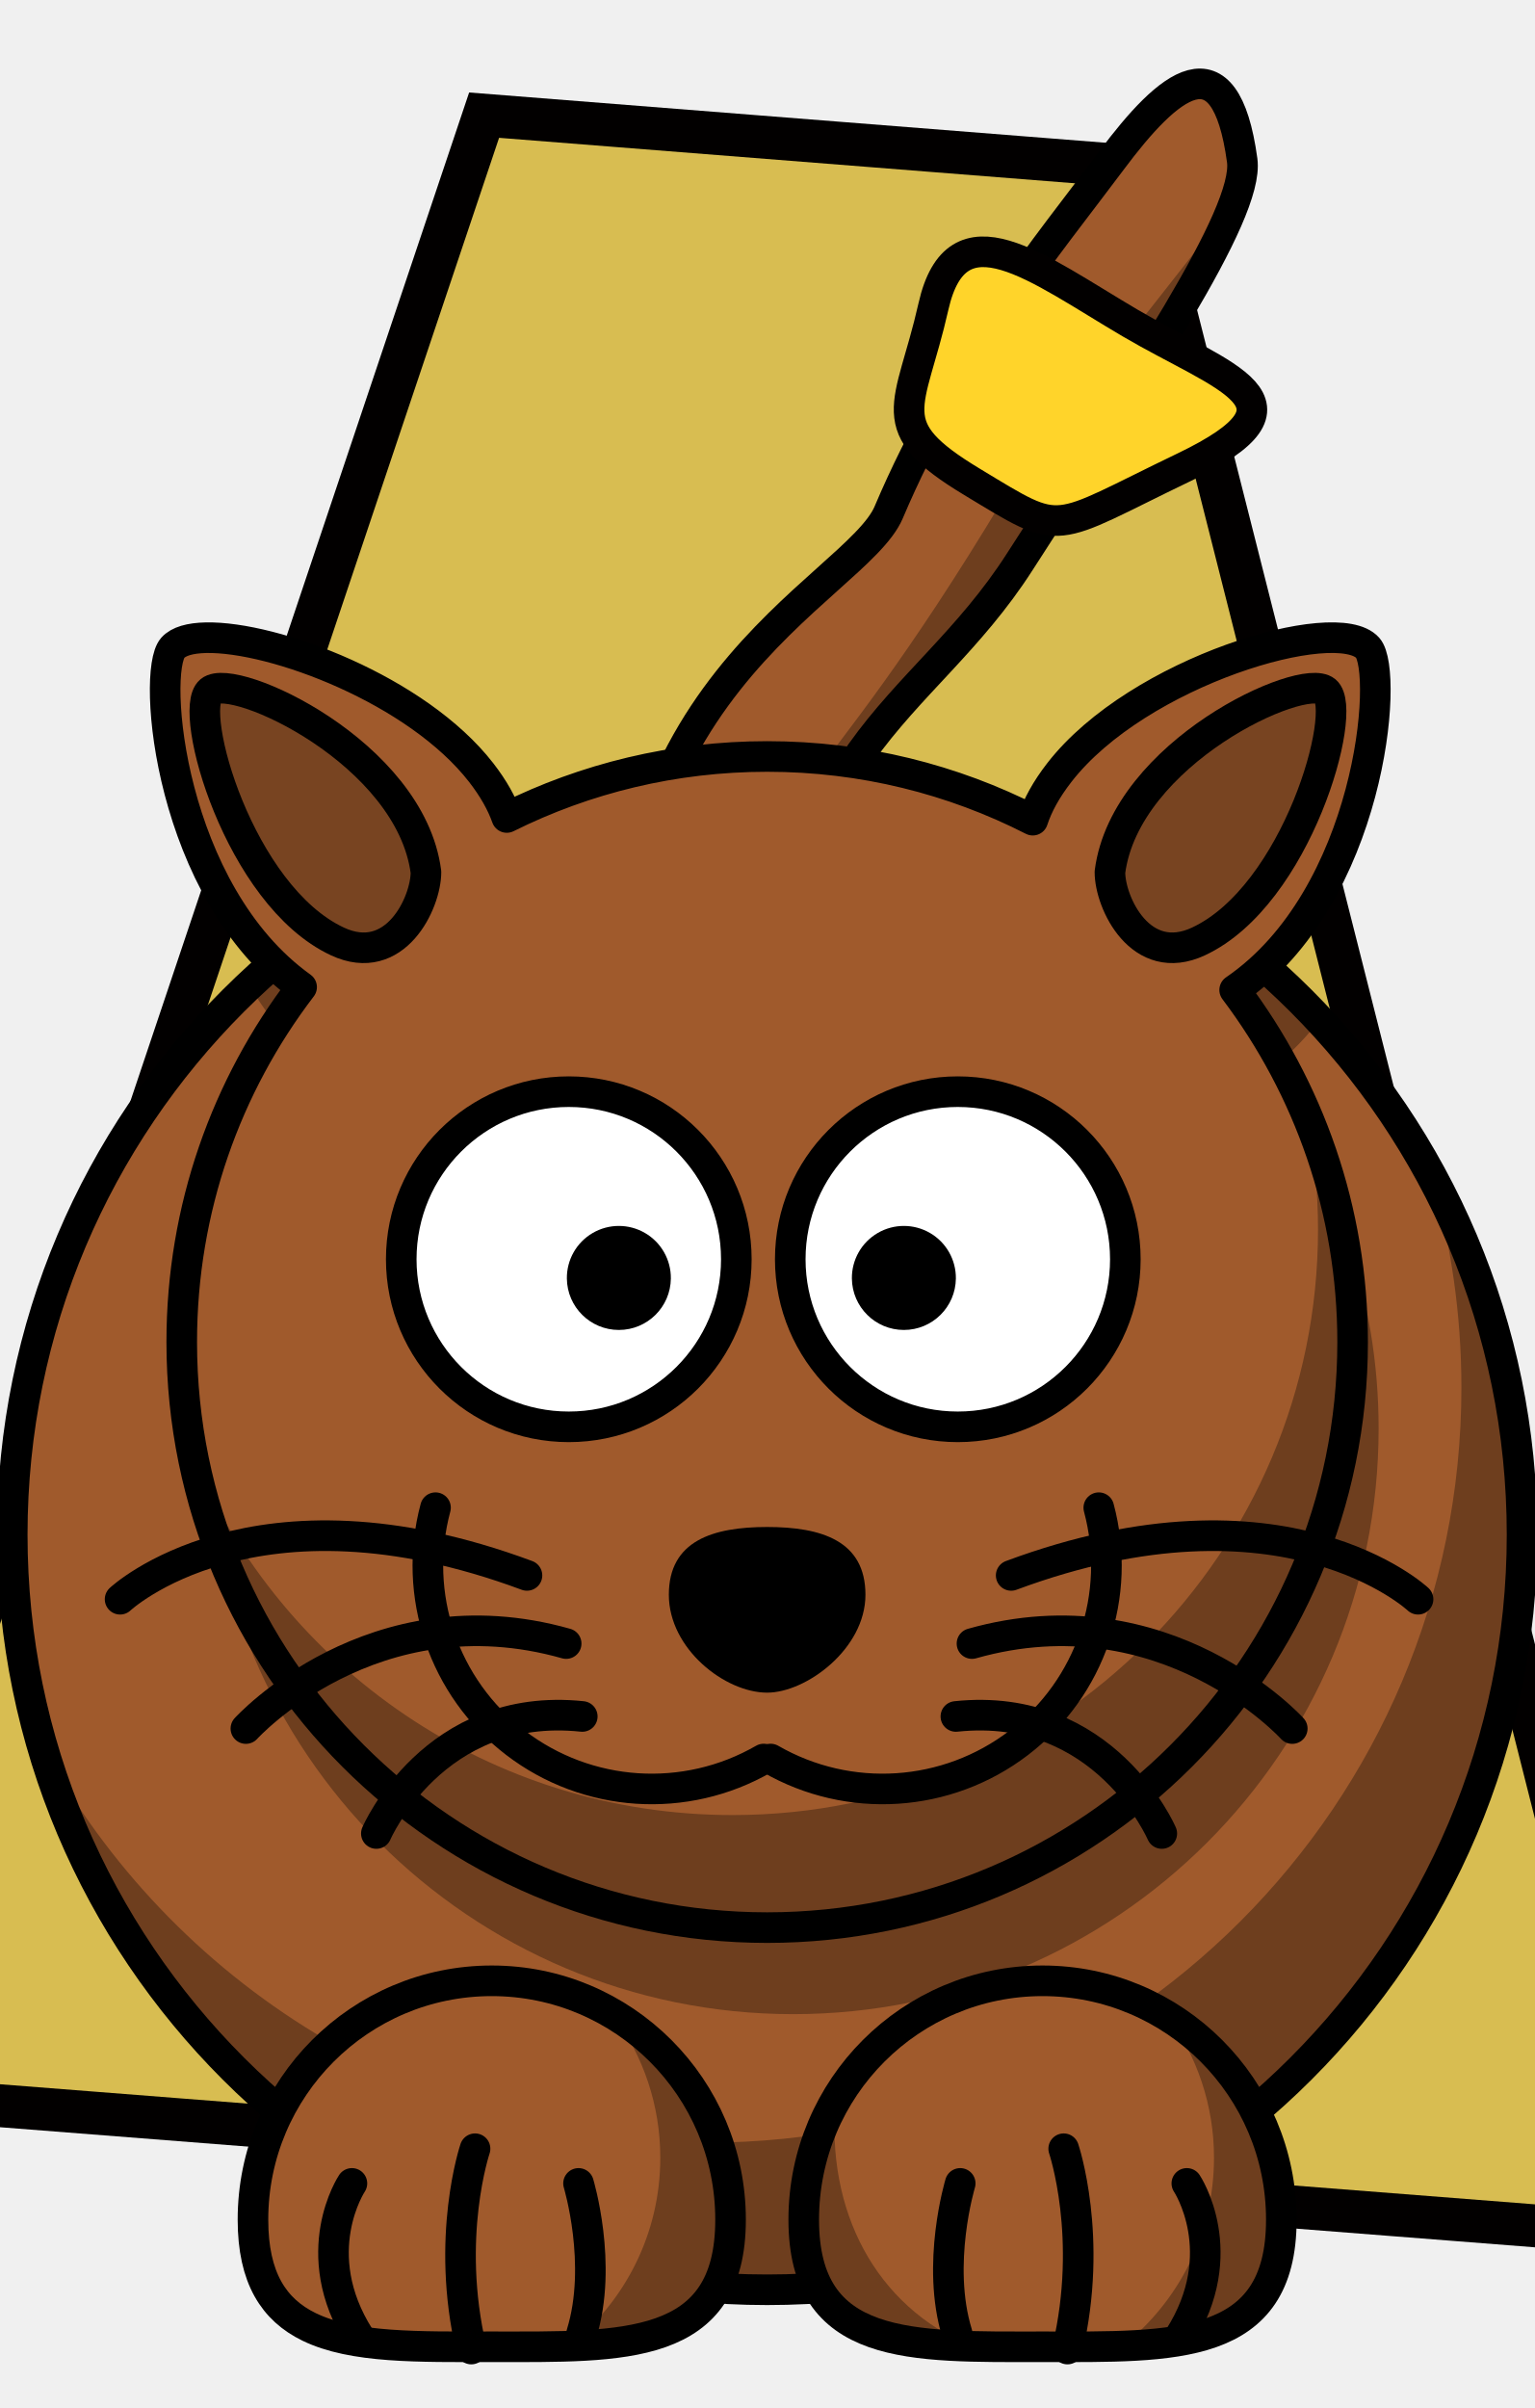
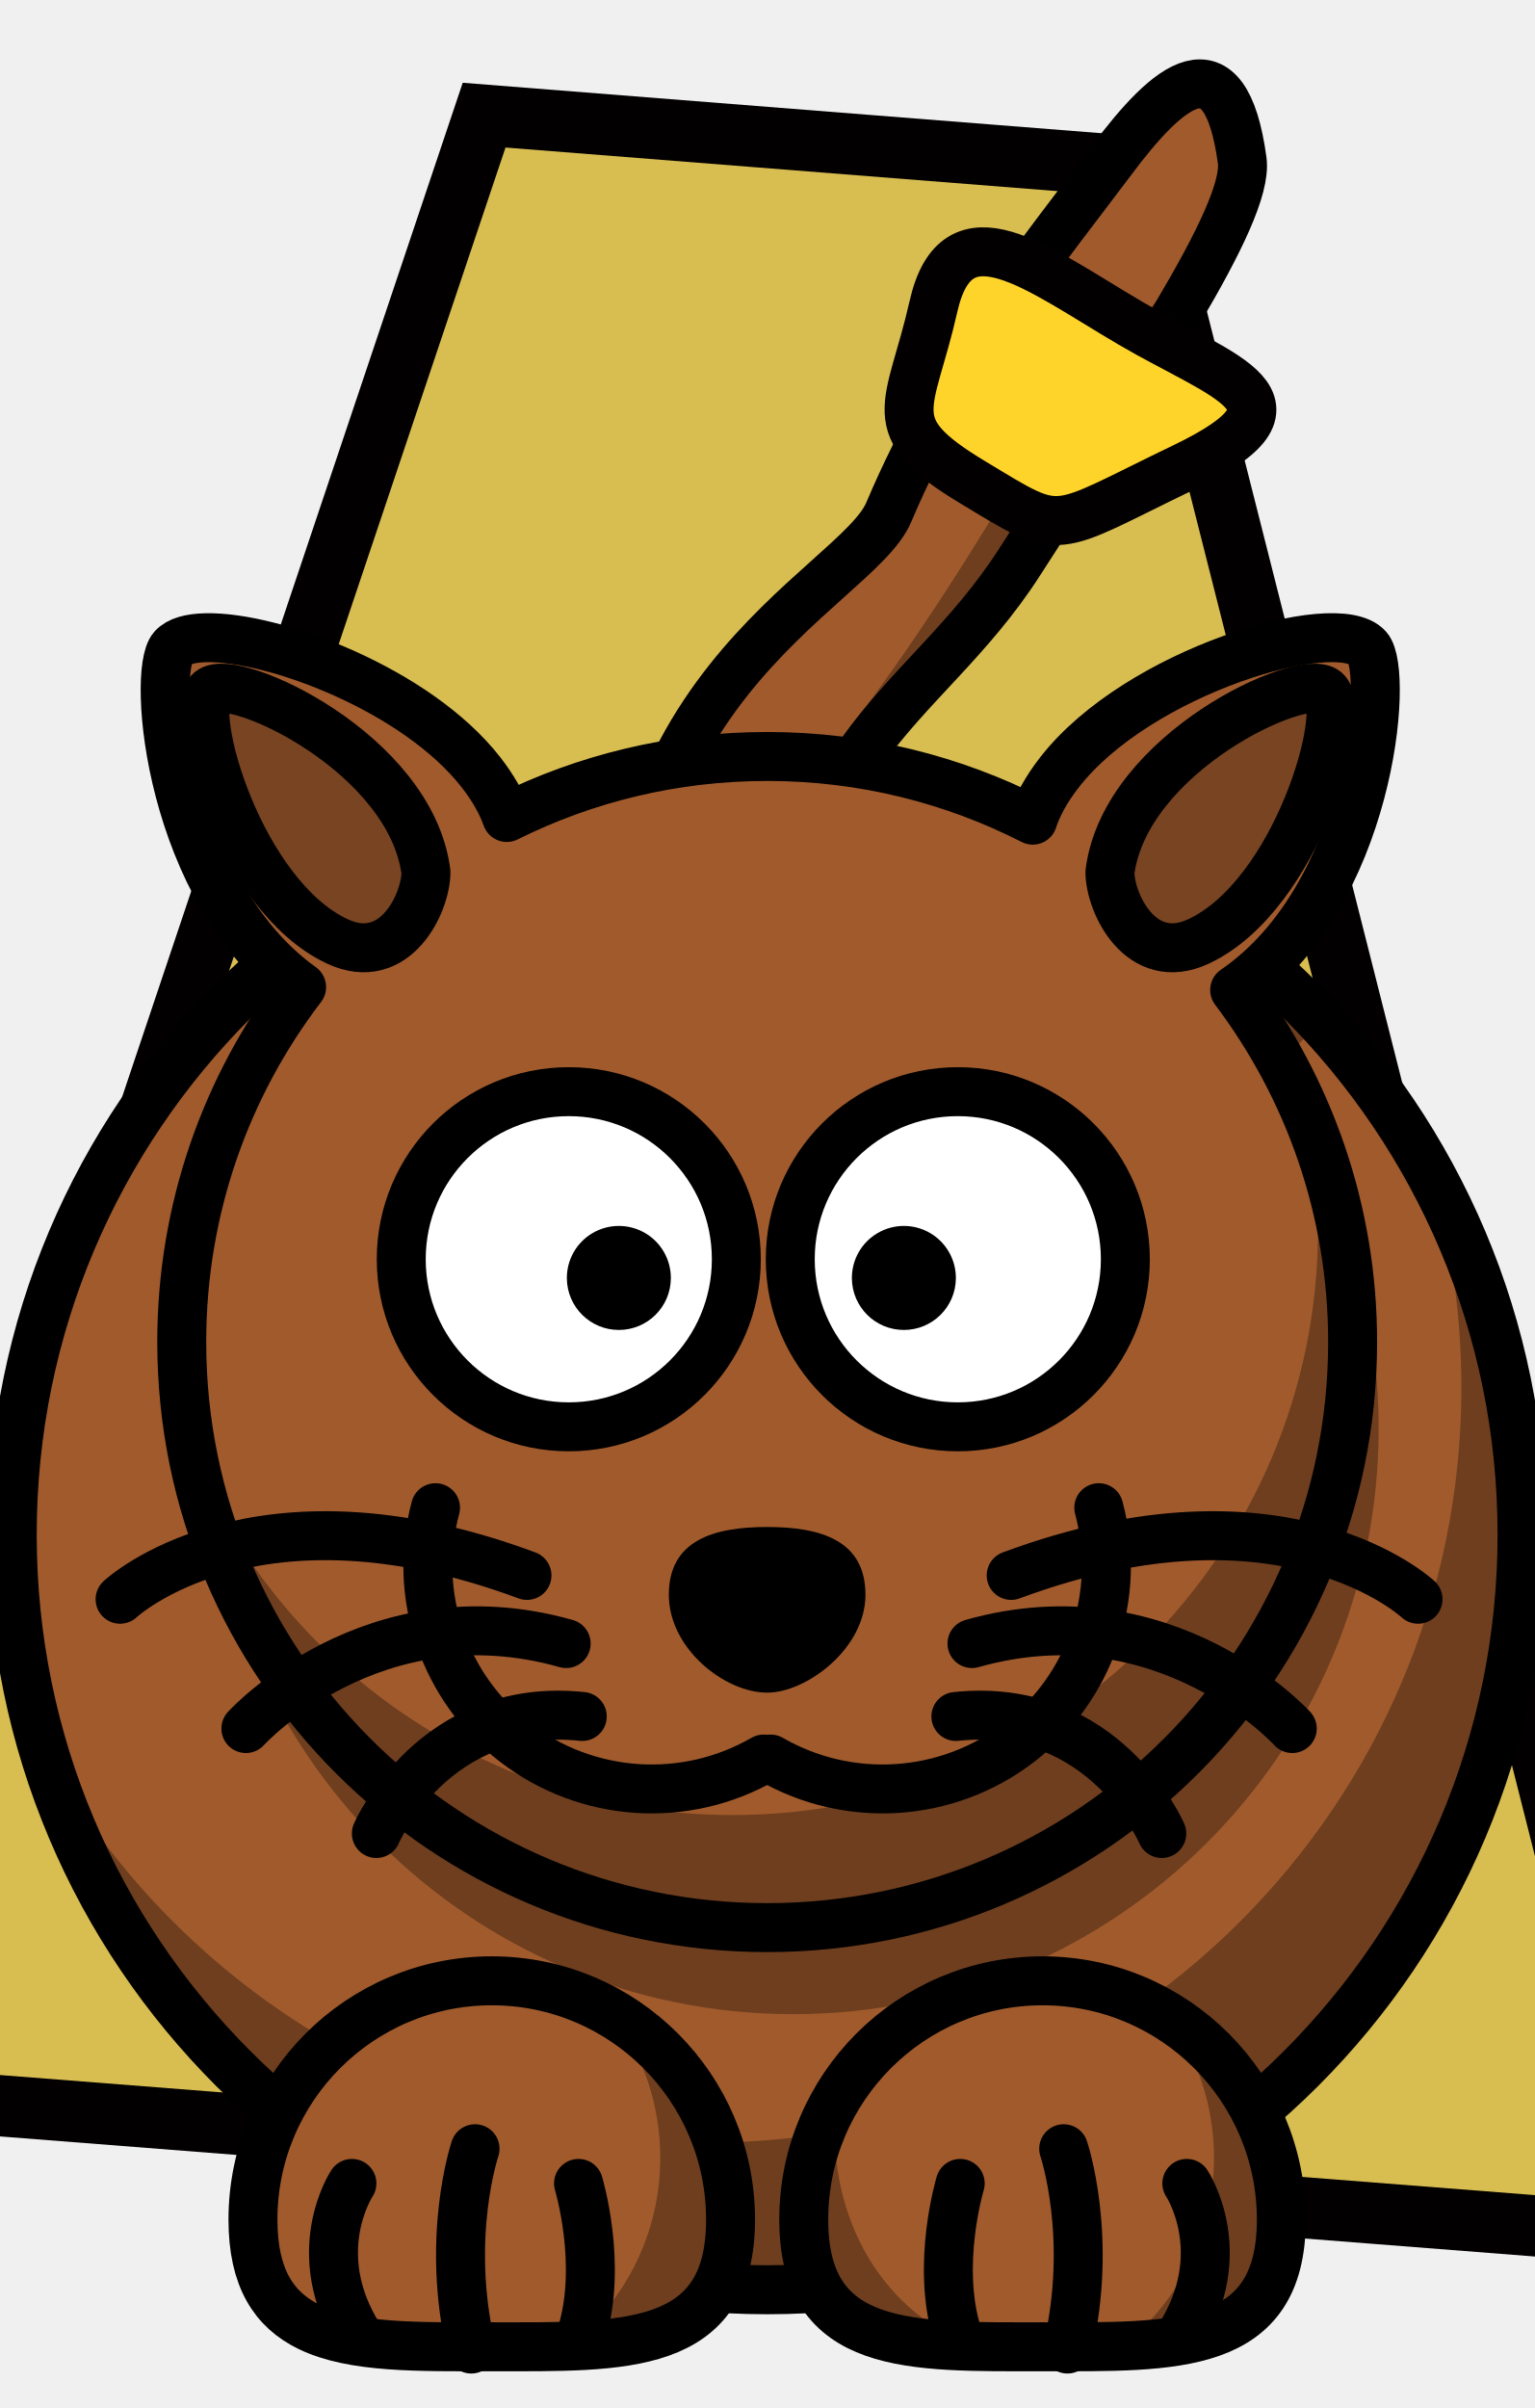
<svg xmlns="http://www.w3.org/2000/svg" version="1.0" width="250.772" height="393.489" id="svg2">
  <defs id="defs4" />
-   <path style="fill:#d8bd51;fill-opacity:1;stroke:#020000;stroke-width:7;stroke-miterlimit:4;stroke-opacity:1;stroke-dasharray:none" d="M 79.126,18.816 186.126,27.266 271.754,365.354 -29.363,341.798 z" id="rect4012" />
-   <g id="g3231" transform="translate(240.4695,-177.413)" style="stroke-width:5;stroke-miterlimit:4;stroke-dasharray:none">
-     <path d="m -136.625,354.303 c -9.443,-63.582 36.021,-80.434 41.41,-93.169 10.665,-25.2 26.361,-44.035 36.402,-57.485 9.316,-12.48 18.582,-20.454 21.372,-0.032 1.214,8.885 -17.211,35.763 -36.37,65.623 -16.342,25.469 -39.522,29.665 -39.522,83.804 1e-5,46.024 -22.033,1.259 -23.292,1.259 z" id="path3229-0" style="fill:#a05a2c;fill-opacity:1;fill-rule:evenodd;stroke:#000000;stroke-width:5;stroke-linecap:butt;stroke-linejoin:miter;stroke-miterlimit:4;stroke-opacity:1;stroke-dasharray:none" />
-     <path d="m -39.955,211.84 c -17.269,22.425 -33.322,41.752 -36.472,47.001 -31.962,53.269 -39.429,46.402 -43.429,77.04 -2.42,18.54 -3.16,30.9 -7.562,28.719 6.792,9.204 11.301,14.087 15.062,-14.719 6.056,-46.38 -2.842,-36.296 10.628,-50.408 23.773,-24.907 68.516,-82.256 61.773,-87.634 z" id="path3334-4" style="fill:#000000;fill-opacity:0.314;fill-rule:evenodd;stroke:none" />
+   <path style="fill:#d8bd51;fill-opacity:1;stroke:#020000;stroke-width:10;stroke-miterlimit:4;stroke-opacity:1;stroke-dasharray:none" d="M 79.126,18.816 186.126,27.266 271.754,365.354 -29.363,341.798 z" id="rect4012" />
+   <g id="g3231" transform="translate(240.4695,-177.413)" style="stroke-width:8;stroke-miterlimit:4;stroke-dasharray:none">
+     <path d="m -136.625,354.303 c -9.443,-63.582 36.021,-80.434 41.41,-93.169 10.665,-25.2 26.361,-44.035 36.402,-57.485 9.316,-12.48 18.582,-20.454 21.372,-0.032 1.214,8.885 -17.211,35.763 -36.37,65.623 -16.342,25.469 -39.522,29.665 -39.522,83.804 1e-5,46.024 -22.033,1.259 -23.292,1.259 z" id="path3229-0" style="fill:#a05a2c;fill-opacity:1;fill-rule:evenodd;stroke:#000000;stroke-width:8;stroke-linecap:butt;stroke-linejoin:miter;stroke-miterlimit:4;stroke-opacity:1;stroke-dasharray:none" />
+     <path d="m -39.955,211.84 c -17.269,22.425 -33.322,41.752 -36.472,47.001 -31.962,53.269 -39.429,46.402 -43.429,77.04 -2.42,18.54 -3.16,30.9 -7.562,28.719 6.792,9.204 11.301,14.087 15.062,-14.719 6.056,-46.38 -2.842,-36.296 10.628,-50.408 23.773,-24.907 68.516,-82.256 61.773,-87.634 z" id="path3334-4" style="fill:#000000;fill-opacity:0.314;fill-rule:evenodd;stroke:none;stroke-width:8;stroke-miterlimit:4;stroke-dasharray:none" />
  </g>
-   <path style="fill:#a05a2c;fill-opacity:1;fill-rule:nonzero;stroke:#000000;stroke-width:5;stroke-linecap:round;stroke-linejoin:round;stroke-miterlimit:4;stroke-opacity:1;stroke-dasharray:none" id="path2383" d="m 248.772,250.783 a 123.386,123.386 0 1 1 -246.772,0 123.386,123.386 0 1 1 246.772,0 z" />
-   <path style="fill:#000000;fill-opacity:0.314;fill-rule:nonzero;stroke:none" id="path3306" d="m 79.236,136.347 c -14.361,5.803 -27.382,14.23 -38.469,24.688 3.242,5.518 7.449,10.589 12.781,14.406 -12.298,16.098 -19.594,36.193 -19.594,58 -10e-6,52.819 42.868,95.688 95.688,95.688 52.819,1e-5 95.687,-42.868 95.688,-95.688 -1e-5,-21.6 -7.194,-41.511 -19.281,-57.531 3.723,-2.547 6.888,-5.693 9.594,-9.188 -10.566,-11.339 -23.219,-20.706 -37.375,-27.438 -0.304,0.361 -0.59,0.726 -0.875,1.094 -2.157,2.779 -3.554,5.361 -4.344,7.781 -13.035,-6.655 -27.776,-10.406 -43.406,-10.406 -15.285,1e-5 -29.742,3.586 -42.562,9.969 -0.813,-2.293 -2.162,-4.734 -4.188,-7.344 -1.084,-1.396 -2.323,-2.74 -3.656,-4.031 z" />
-   <path style="fill:#a05a2c;fill-opacity:1;fill-rule:nonzero;stroke:#000000;stroke-width:5;stroke-linecap:round;stroke-linejoin:round;stroke-miterlimit:4;stroke-opacity:1;stroke-dasharray:none" id="path2385" d="m 33.642,104.208 c -2.565,0.057 -4.46,0.587 -5.406,1.656 -3.487,3.939 -0.59,39.934 21.062,55.438 -12.298,16.098 -19.594,36.193 -19.594,58 0,52.819 42.868,95.688 95.688,95.688 52.819,0 95.687,-42.868 95.688,-95.688 0,-21.6 -7.194,-41.511 -19.281,-57.531 22.265,-15.232 25.273,-51.927 21.75,-55.906 -5.047,-5.701 -37.514,3.767 -50.406,20.375 -2.157,2.779 -3.554,5.361 -4.344,7.781 -13.035,-6.655 -27.776,-10.406 -43.406,-10.406 -15.285,0 -29.742,3.586 -42.562,9.969 -0.813,-2.293 -2.162,-4.734 -4.188,-7.344 -10.475,-13.494 -33.886,-22.278 -45,-22.031 z" />
-   <path style="fill:#000000;fill-opacity:0.314;fill-rule:nonzero;stroke:none" id="path3293" d="m 213.58,182.222 c 1.203,6.045 1.844,12.289 1.844,18.688 -1e-5,52.819 -42.868,95.688 -95.688,95.688 -39.615,0 -73.624,-24.098 -88.156,-58.438 8.771,43.79 47.453,76.844 93.812,76.844 52.819,-3e-5 95.687,-42.868 95.688,-95.688 0,-13.154 -2.684,-25.69 -7.5,-37.094 z" />
-   <path style="fill:#ffffff;fill-opacity:1;fill-rule:nonzero;stroke:#000000;stroke-width:5;stroke-linecap:round;stroke-linejoin:round;stroke-miterlimit:4;stroke-opacity:1;stroke-dasharray:none" id="path2387" d="m 120.35,205.773 a 27.384,27.384 0 1 1 -54.768,0 27.384,27.384 0 1 1 54.768,0 z" />
-   <path style="fill:#ffffff;fill-opacity:1;fill-rule:nonzero;stroke:#000000;stroke-width:5;stroke-linecap:round;stroke-linejoin:round;stroke-miterlimit:4;stroke-opacity:1;stroke-dasharray:none" id="path2391" d="m 183.932,205.773 a 27.384,27.384 0 0 1 -54.768,0 27.384,27.384 0 1 1 54.768,0 z" />
-   <path style="fill:#000000;fill-opacity:1;fill-rule:nonzero;stroke:none" id="path2393" d="m 109.648,208.92 a 8.499,8.499 0 0 1 -16.997,0 8.499,8.499 0 1 1 16.997,0 z" />
-   <path style="fill:#000000;fill-opacity:1;fill-rule:nonzero;stroke:none" id="path2395" d="m 156.233,208.92 a 8.499,8.499 0 0 1 -16.997,0 8.499,8.499 0 1 1 16.997,0 z" />
-   <path style="fill:#000000;fill-opacity:1;fill-rule:nonzero;stroke:none" id="path2397" d="m 141.453,260.598 c 0,8.83 -9.67,15.996 -16.067,15.996 -6.891,0 -16.067,-7.166 -16.067,-15.996 0,-8.83 7.198,-11.074 16.067,-11.074 8.869,0 16.067,2.244 16.067,11.074 z" />
-   <g id="g3178" transform="translate(-202.5983,-242.5637)" style="stroke-width:5;stroke-miterlimit:4;stroke-dasharray:none">
-     <path style="fill:none;stroke:#000000;stroke-width:5.339;stroke-linecap:round;stroke-linejoin:round;stroke-miterlimit:4;stroke-opacity:1;stroke-dasharray:none" id="path2400" transform="matrix(0.937483,0,0,0.9354839,13.9934,33.33157)" d="M 392.751,487.022 A 39.03,39.03 0 0 1 335.535,530.925" />
-     <path style="fill:none;stroke:#000000;stroke-width:5.339;stroke-linecap:round;stroke-linejoin:round;stroke-miterlimit:4;stroke-opacity:1;stroke-dasharray:none" id="path3176" transform="matrix(-0.937483,0,0,0.9354839,641.9756,33.33157)" d="M 392.751,487.022 A 39.03,39.03 0 0 1 335.535,530.925" />
+   <path style="fill:#a05a2c;fill-opacity:1;fill-rule:nonzero;stroke:#000000;stroke-width:8;stroke-linecap:round;stroke-linejoin:round;stroke-miterlimit:4;stroke-opacity:1;stroke-dasharray:none" id="path2383" d="m 248.772,250.783 a 123.386,123.386 0 1 1 -246.772,0 123.386,123.386 0 1 1 246.772,0 z" />
+   <path style="fill:#000000;fill-opacity:0.314;fill-rule:nonzero;stroke:none;stroke-width:8;stroke-miterlimit:4;stroke-dasharray:none" id="path3306" d="m 79.236,136.347 c -14.361,5.803 -27.382,14.23 -38.469,24.688 3.242,5.518 7.449,10.589 12.781,14.406 -12.298,16.098 -19.594,36.193 -19.594,58 -10e-6,52.819 42.868,95.688 95.688,95.688 52.819,1e-5 95.687,-42.868 95.688,-95.688 -1e-5,-21.6 -7.194,-41.511 -19.281,-57.531 3.723,-2.547 6.888,-5.693 9.594,-9.188 -10.566,-11.339 -23.219,-20.706 -37.375,-27.438 -0.304,0.361 -0.59,0.726 -0.875,1.094 -2.157,2.779 -3.554,5.361 -4.344,7.781 -13.035,-6.655 -27.776,-10.406 -43.406,-10.406 -15.285,1e-5 -29.742,3.586 -42.562,9.969 -0.813,-2.293 -2.162,-4.734 -4.188,-7.344 -1.084,-1.396 -2.323,-2.74 -3.656,-4.031 z" />
+   <path style="fill:#a05a2c;fill-opacity:1;fill-rule:nonzero;stroke:#000000;stroke-width:8;stroke-linecap:round;stroke-linejoin:round;stroke-miterlimit:4;stroke-opacity:1;stroke-dasharray:none" id="path2385" d="m 33.642,104.208 c -2.565,0.057 -4.46,0.587 -5.406,1.656 -3.487,3.939 -0.59,39.934 21.062,55.438 -12.298,16.098 -19.594,36.193 -19.594,58 0,52.819 42.868,95.688 95.688,95.688 52.819,0 95.687,-42.868 95.688,-95.688 0,-21.6 -7.194,-41.511 -19.281,-57.531 22.265,-15.232 25.273,-51.927 21.75,-55.906 -5.047,-5.701 -37.514,3.767 -50.406,20.375 -2.157,2.779 -3.554,5.361 -4.344,7.781 -13.035,-6.655 -27.776,-10.406 -43.406,-10.406 -15.285,0 -29.742,3.586 -42.562,9.969 -0.813,-2.293 -2.162,-4.734 -4.188,-7.344 -10.475,-13.494 -33.886,-22.278 -45,-22.031 z" />
+   <path style="fill:#000000;fill-opacity:0.314;fill-rule:nonzero;stroke:none;stroke-width:8;stroke-miterlimit:4;stroke-dasharray:none" id="path3293" d="m 213.58,182.222 c 1.203,6.045 1.844,12.289 1.844,18.688 -1e-5,52.819 -42.868,95.688 -95.688,95.688 -39.615,0 -73.624,-24.098 -88.156,-58.438 8.771,43.79 47.453,76.844 93.812,76.844 52.819,-3e-5 95.687,-42.868 95.688,-95.688 0,-13.154 -2.684,-25.69 -7.5,-37.094 z" />
+   <path style="fill:#ffffff;fill-opacity:1;fill-rule:nonzero;stroke:#000000;stroke-width:8;stroke-linecap:round;stroke-linejoin:round;stroke-miterlimit:4;stroke-opacity:1;stroke-dasharray:none" id="path2387" d="m 120.35,205.773 a 27.384,27.384 0 1 1 -54.768,0 27.384,27.384 0 1 1 54.768,0 z" />
+   <path style="fill:#ffffff;fill-opacity:1;fill-rule:nonzero;stroke:#000000;stroke-width:8;stroke-linecap:round;stroke-linejoin:round;stroke-miterlimit:4;stroke-opacity:1;stroke-dasharray:none" id="path2391" d="m 183.932,205.773 a 27.384,27.384 0 0 1 -54.768,0 27.384,27.384 0 1 1 54.768,0 z" />
+   <path style="fill:#000000;fill-opacity:1;fill-rule:nonzero;stroke:none;stroke-width:8;stroke-miterlimit:4;stroke-dasharray:none" id="path2393" d="m 109.648,208.92 a 8.499,8.499 0 0 1 -16.997,0 8.499,8.499 0 1 1 16.997,0 z" />
+   <path style="fill:#000000;fill-opacity:1;fill-rule:nonzero;stroke:none;stroke-width:8;stroke-miterlimit:4;stroke-dasharray:none" id="path2395" d="m 156.233,208.92 a 8.499,8.499 0 0 1 -16.997,0 8.499,8.499 0 1 1 16.997,0 z" />
+   <path style="fill:#000000;fill-opacity:1;fill-rule:nonzero;stroke:none;stroke-width:8;stroke-miterlimit:4;stroke-dasharray:none" id="path2397" d="m 141.453,260.598 c 0,8.83 -9.67,15.996 -16.067,15.996 -6.891,0 -16.067,-7.166 -16.067,-15.996 0,-8.83 7.198,-11.074 16.067,-11.074 8.869,0 16.067,2.244 16.067,11.074 z" />
+   <g id="g3178" transform="translate(-202.5983,-242.5637)" style="stroke-width:8;stroke-miterlimit:4;stroke-dasharray:none">
+     <path style="fill:none;stroke:#000000;stroke-width:8.543;stroke-linecap:round;stroke-linejoin:round;stroke-miterlimit:4;stroke-opacity:1;stroke-dasharray:none" id="path2400" transform="matrix(0.937483,0,0,0.9354839,13.9934,33.33157)" d="M 392.751,487.022 A 39.03,39.03 0 0 1 335.535,530.925" />
+     <path style="fill:none;stroke:#000000;stroke-width:8.543;stroke-linecap:round;stroke-linejoin:round;stroke-miterlimit:4;stroke-opacity:1;stroke-dasharray:none" id="path3176" transform="matrix(-0.937483,0,0,0.9354839,641.9756,33.33157)" d="M 392.751,487.022 A 39.03,39.03 0 0 1 335.535,530.925" />
  </g>
-   <path style="fill:#000000;fill-opacity:0.314;fill-rule:nonzero;stroke:none" id="path3339" d="m 233.955,192.16 c 3.202,10.975 4.906,22.589 4.906,34.594 10e-6,68.109 -55.266,123.375 -123.375,123.375 -46.825,0 -87.598,-26.132 -108.5,-64.594 15.023,51.2 62.367,88.625 118.406,88.625 68.109,0 123.375,-55.266 123.375,-123.375 0,-21.21 -5.373,-41.186 -14.812,-58.625 z" />
-   <g id="g3188" transform="translate(-200.0764,-248.2294)" style="stroke-width:5;stroke-miterlimit:4;stroke-dasharray:none">
-     <path style="fill:none;stroke:#000000;stroke-width:5;stroke-linecap:round;stroke-linejoin:miter;stroke-miterlimit:4;stroke-opacity:1;stroke-dasharray:none" id="path3182" d="m 365.347,505.667 c 44.674,-16.608 66.504,3.893 66.504,3.893" />
-     <path style="fill:none;stroke:#000000;stroke-width:5;stroke-linecap:round;stroke-linejoin:miter;stroke-miterlimit:4;stroke-opacity:1;stroke-dasharray:none" id="path3184" d="m 358.94,516.803 c 31.633,-8.958 52.351,13.887 52.351,13.887" />
-     <path style="fill:none;stroke:#000000;stroke-width:5;stroke-linecap:round;stroke-linejoin:miter;stroke-miterlimit:4;stroke-opacity:1;stroke-dasharray:none" id="path3186" d="m 356.309,528.714 c 24.338,-2.576 33.657,19.126 33.657,19.126" />
+   <path style="fill:#000000;fill-opacity:0.314;fill-rule:nonzero;stroke:none;stroke-width:8;stroke-miterlimit:4;stroke-dasharray:none" id="path3339" d="m 233.955,192.16 c 3.202,10.975 4.906,22.589 4.906,34.594 10e-6,68.109 -55.266,123.375 -123.375,123.375 -46.825,0 -87.598,-26.132 -108.5,-64.594 15.023,51.2 62.367,88.625 118.406,88.625 68.109,0 123.375,-55.266 123.375,-123.375 0,-21.21 -5.373,-41.186 -14.812,-58.625 z" />
+   <g id="g3188" transform="translate(-200.0764,-248.2294)" style="stroke-width:8;stroke-miterlimit:4;stroke-dasharray:none">
+     <path style="fill:none;stroke:#000000;stroke-width:8;stroke-linecap:round;stroke-linejoin:miter;stroke-miterlimit:4;stroke-opacity:1;stroke-dasharray:none" id="path3182" d="m 365.347,505.667 c 44.674,-16.608 66.504,3.893 66.504,3.893" />
+     <path style="fill:none;stroke:#000000;stroke-width:8;stroke-linecap:round;stroke-linejoin:miter;stroke-miterlimit:4;stroke-opacity:1;stroke-dasharray:none" id="path3184" d="m 358.94,516.803 c 31.633,-8.958 52.351,13.887 52.351,13.887" />
+     <path style="fill:none;stroke:#000000;stroke-width:8;stroke-linecap:round;stroke-linejoin:miter;stroke-miterlimit:4;stroke-opacity:1;stroke-dasharray:none" id="path3186" d="m 356.309,528.714 c 24.338,-2.576 33.657,19.126 33.657,19.126" />
  </g>
-   <g id="g3193" transform="matrix(-1,0,0,1,451.4784,-248.2294)" style="stroke-width:5;stroke-miterlimit:4;stroke-dasharray:none">
-     <path style="fill:none;stroke:#000000;stroke-width:5;stroke-linecap:round;stroke-linejoin:miter;stroke-miterlimit:4;stroke-opacity:1;stroke-dasharray:none" id="path3195" d="m 365.347,505.667 c 44.674,-16.608 66.504,3.893 66.504,3.893" />
-     <path style="fill:none;stroke:#000000;stroke-width:5;stroke-linecap:round;stroke-linejoin:miter;stroke-miterlimit:4;stroke-opacity:1;stroke-dasharray:none" id="path3197" d="m 358.94,516.803 c 31.633,-8.958 52.351,13.887 52.351,13.887" />
-     <path style="fill:none;stroke:#000000;stroke-width:5;stroke-linecap:round;stroke-linejoin:miter;stroke-miterlimit:4;stroke-opacity:1;stroke-dasharray:none" id="path3199" d="m 356.309,528.714 c 24.338,-2.576 33.657,19.126 33.657,19.126" />
+   <g id="g3193" transform="matrix(-1,0,0,1,451.4784,-248.2294)" style="stroke-width:8;stroke-miterlimit:4;stroke-dasharray:none">
+     <path style="fill:none;stroke:#000000;stroke-width:8;stroke-linecap:round;stroke-linejoin:miter;stroke-miterlimit:4;stroke-opacity:1;stroke-dasharray:none" id="path3195" d="m 365.347,505.667 c 44.674,-16.608 66.504,3.893 66.504,3.893" />
+     <path style="fill:none;stroke:#000000;stroke-width:8;stroke-linecap:round;stroke-linejoin:miter;stroke-miterlimit:4;stroke-opacity:1;stroke-dasharray:none" id="path3197" d="m 358.94,516.803 c 31.633,-8.958 52.351,13.887 52.351,13.887" />
+     <path style="fill:none;stroke:#000000;stroke-width:8;stroke-linecap:round;stroke-linejoin:miter;stroke-miterlimit:4;stroke-opacity:1;stroke-dasharray:none" id="path3199" d="m 356.309,528.714 c 24.338,-2.576 33.657,19.126 33.657,19.126" />
  </g>
-   <path style="fill:#784421;fill-opacity:1;fill-rule:evenodd;stroke:#000000;stroke-width:5;stroke-linecap:butt;stroke-linejoin:round;stroke-miterlimit:4;stroke-opacity:1;stroke-dasharray:none" id="path3231" d="m 181.414,142.506 c 2.518,-19.515 31.476,-32.735 35.253,-29.588 3.777,3.148 -4.669,33.403 -20.774,40.919 -9.443,4.407 -14.479,-6.295 -14.479,-11.331 z" />
-   <path style="fill:#784421;fill-opacity:1;fill-rule:evenodd;stroke:#000000;stroke-width:5;stroke-linecap:butt;stroke-linejoin:round;stroke-miterlimit:4;stroke-opacity:1;stroke-dasharray:none" id="path3233" d="m 69.622,142.506 c -2.518,-19.515 -31.476,-32.735 -35.253,-29.588 -3.777,3.148 4.669,33.403 20.774,40.919 9.443,4.407 14.479,-6.295 14.479,-11.331 z" />
-   <g id="g3035" transform="translate(0,-8)" style="stroke-width:5;stroke-miterlimit:4;stroke-dasharray:none">
-     <path d="m 119.406,370.712 c 0,21.545 -17.486,20.774 -39.03,20.774 -11.98,0 -22.705,0.238 -29.866,-3.254 -5.718,-2.788 -9.164,-7.955 -9.164,-17.52 0,-21.545 17.486,-39.03 39.03,-39.03 21.545,0 39.03,17.486 39.03,39.03 z" id="path3238" style="fill:#a05a2c;fill-opacity:1;fill-rule:nonzero;stroke:#000000;stroke-width:5;stroke-linecap:round;stroke-linejoin:round;stroke-miterlimit:4;stroke-opacity:1;stroke-dasharray:none" />
-     <path d="m 100.392,337.504 c 4.723,6.48 7.531,14.467 7.531,23.094 1e-5,12.466 -5.835,23.559 -14.906,30.75 15.081,-0.573 25.906,-3.694 25.906,-20.625 0,-14.032 -7.407,-26.34 -18.531,-33.219 z" id="path3332" style="fill:#000000;fill-opacity:0.314;fill-rule:nonzero;stroke:none" />
-     <g style="stroke-width:5;stroke-miterlimit:4;stroke-dasharray:none" transform="matrix(-1,0,0,1,452.3994,-239.3554)" id="g2469">
-       <path d="m 357.342,628.694 c -3.503,-11.331 0.5,-24.551 0.5,-24.551" id="path2471" style="fill:none;stroke:#000000;stroke-width:5;stroke-linecap:round;stroke-linejoin:miter;stroke-miterlimit:4;stroke-opacity:1;stroke-dasharray:none" />
-       <path d="m 375.367,631.212 c 4.293,-18.256 -0.613,-32.735 -0.613,-32.735" id="path2473" style="fill:none;stroke:#000000;stroke-width:5;stroke-linecap:round;stroke-linejoin:miter;stroke-miterlimit:4;stroke-opacity:1;stroke-dasharray:none" />
-       <path d="m 393.621,629.324 c 8.813,-13.849 1.259,-25.181 1.259,-25.181" id="path2475" style="fill:none;stroke:#000000;stroke-width:5;stroke-linecap:round;stroke-linejoin:miter;stroke-miterlimit:4;stroke-opacity:1;stroke-dasharray:none" />
+   <path style="fill:#784421;fill-opacity:1;fill-rule:evenodd;stroke:#000000;stroke-width:8;stroke-linecap:butt;stroke-linejoin:round;stroke-miterlimit:4;stroke-opacity:1;stroke-dasharray:none" id="path3231" d="m 181.414,142.506 c 2.518,-19.515 31.476,-32.735 35.253,-29.588 3.777,3.148 -4.669,33.403 -20.774,40.919 -9.443,4.407 -14.479,-6.295 -14.479,-11.331 z" />
+   <path style="fill:#784421;fill-opacity:1;fill-rule:evenodd;stroke:#000000;stroke-width:8;stroke-linecap:butt;stroke-linejoin:round;stroke-miterlimit:4;stroke-opacity:1;stroke-dasharray:none" id="path3233" d="m 69.622,142.506 c -2.518,-19.515 -31.476,-32.735 -35.253,-29.588 -3.777,3.148 4.669,33.403 20.774,40.919 9.443,4.407 14.479,-6.295 14.479,-11.331 z" />
+   <g id="g3035" transform="translate(0,-8)" style="stroke-width:8;stroke-miterlimit:4;stroke-dasharray:none">
+     <path d="m 119.406,370.712 c 0,21.545 -17.486,20.774 -39.03,20.774 -11.98,0 -22.705,0.238 -29.866,-3.254 -5.718,-2.788 -9.164,-7.955 -9.164,-17.52 0,-21.545 17.486,-39.03 39.03,-39.03 21.545,0 39.03,17.486 39.03,39.03 z" id="path3238" style="fill:#a05a2c;fill-opacity:1;fill-rule:nonzero;stroke:#000000;stroke-width:8;stroke-linecap:round;stroke-linejoin:round;stroke-miterlimit:4;stroke-opacity:1;stroke-dasharray:none" />
+     <path d="m 100.392,337.504 c 4.723,6.48 7.531,14.467 7.531,23.094 1e-5,12.466 -5.835,23.559 -14.906,30.75 15.081,-0.573 25.906,-3.694 25.906,-20.625 0,-14.032 -7.407,-26.34 -18.531,-33.219 z" id="path3332" style="fill:#000000;fill-opacity:0.314;fill-rule:nonzero;stroke:none;stroke-width:8;stroke-miterlimit:4;stroke-dasharray:none" />
+     <g style="stroke-width:8;stroke-miterlimit:4;stroke-dasharray:none" transform="matrix(-1,0,0,1,452.3994,-239.3554)" id="g2469">
+       <path d="m 357.342,628.694 c -3.503,-11.331 0.5,-24.551 0.5,-24.551" id="path2471" style="fill:none;stroke:#000000;stroke-width:8;stroke-linecap:round;stroke-linejoin:miter;stroke-miterlimit:4;stroke-opacity:1;stroke-dasharray:none" />
+       <path d="m 375.367,631.212 c 4.293,-18.256 -0.613,-32.735 -0.613,-32.735" id="path2473" style="fill:none;stroke:#000000;stroke-width:8;stroke-linecap:round;stroke-linejoin:miter;stroke-miterlimit:4;stroke-opacity:1;stroke-dasharray:none" />
+       <path d="m 393.621,629.324 c 8.813,-13.849 1.259,-25.181 1.259,-25.181" id="path2475" style="fill:none;stroke:#000000;stroke-width:8;stroke-linecap:round;stroke-linejoin:miter;stroke-miterlimit:4;stroke-opacity:1;stroke-dasharray:none" />
    </g>
  </g>
-   <g id="g3026" transform="translate(0,-8)" style="stroke-width:5;stroke-miterlimit:4;stroke-dasharray:none">
-     <path d="m 209.427,370.712 c 0,21.545 -17.486,20.774 -39.03,20.774 -21.545,0 -39.03,0.771 -39.03,-20.774 0,-21.545 17.486,-39.03 39.03,-39.03 21.545,0 39.03,17.486 39.03,39.03 z" id="path3235" style="fill:#a05a2c;fill-opacity:1;fill-rule:nonzero;stroke:#000000;stroke-width:5;stroke-linecap:round;stroke-linejoin:round;stroke-miterlimit:4;stroke-opacity:1;stroke-dasharray:none" />
-     <path d="m 190.892,337.504 c 4.723,6.48 7.531,14.467 7.531,23.094 10e-6,12.466 -5.835,23.559 -14.906,30.75 15.081,-0.573 25.906,-3.694 25.906,-20.625 0,-14.032 -7.407,-26.34 -18.531,-33.219 z" id="path3327" style="fill:#000000;fill-opacity:0.314;fill-rule:nonzero;stroke:none" />
-     <path d="m 136.58,351.222 c -3.313,5.735 -5.219,12.406 -5.219,19.5 0,17.505 11.553,20.263 27.438,20.688 -15.78,-6.578 -23.805,-22.208 -22.219,-40.188 z" id="path3349" style="fill:#000000;fill-opacity:0.314;fill-rule:nonzero;stroke:none" />
-     <g style="stroke-width:5;stroke-miterlimit:4;stroke-dasharray:none" transform="translate(-200.8994,-239.3554)" id="g2508">
-       <path d="m 357.342,628.694 c -3.503,-11.331 0.5,-24.551 0.5,-24.551" id="path2510" style="fill:none;stroke:#000000;stroke-width:5;stroke-linecap:round;stroke-linejoin:miter;stroke-miterlimit:4;stroke-opacity:1;stroke-dasharray:none" />
-       <path d="m 375.367,631.212 c 4.293,-18.256 -0.613,-32.735 -0.613,-32.735" id="path2512" style="fill:none;stroke:#000000;stroke-width:5;stroke-linecap:round;stroke-linejoin:miter;stroke-miterlimit:4;stroke-opacity:1;stroke-dasharray:none" />
-       <path d="m 393.621,629.324 c 8.813,-13.849 1.259,-25.181 1.259,-25.181" id="path2514" style="fill:none;stroke:#000000;stroke-width:5;stroke-linecap:round;stroke-linejoin:miter;stroke-miterlimit:4;stroke-opacity:1;stroke-dasharray:none" />
+   <g id="g3026" transform="translate(0,-8)" style="stroke-width:8;stroke-miterlimit:4;stroke-dasharray:none">
+     <path d="m 209.427,370.712 c 0,21.545 -17.486,20.774 -39.03,20.774 -21.545,0 -39.03,0.771 -39.03,-20.774 0,-21.545 17.486,-39.03 39.03,-39.03 21.545,0 39.03,17.486 39.03,39.03 z" id="path3235" style="fill:#a05a2c;fill-opacity:1;fill-rule:nonzero;stroke:#000000;stroke-width:8;stroke-linecap:round;stroke-linejoin:round;stroke-miterlimit:4;stroke-opacity:1;stroke-dasharray:none" />
+     <path d="m 190.892,337.504 c 4.723,6.48 7.531,14.467 7.531,23.094 10e-6,12.466 -5.835,23.559 -14.906,30.75 15.081,-0.573 25.906,-3.694 25.906,-20.625 0,-14.032 -7.407,-26.34 -18.531,-33.219 z" id="path3327" style="fill:#000000;fill-opacity:0.314;fill-rule:nonzero;stroke:none;stroke-width:8;stroke-miterlimit:4;stroke-dasharray:none" />
+     <path d="m 136.58,351.222 c -3.313,5.735 -5.219,12.406 -5.219,19.5 0,17.505 11.553,20.263 27.438,20.688 -15.78,-6.578 -23.805,-22.208 -22.219,-40.188 z" id="path3349" style="fill:#000000;fill-opacity:0.314;fill-rule:nonzero;stroke:none;stroke-width:8;stroke-miterlimit:4;stroke-dasharray:none" />
+     <g style="stroke-width:8;stroke-miterlimit:4;stroke-dasharray:none" transform="translate(-200.8994,-239.3554)" id="g2508">
+       <path d="m 357.342,628.694 c -3.503,-11.331 0.5,-24.551 0.5,-24.551" id="path2510" style="fill:none;stroke:#000000;stroke-width:8;stroke-linecap:round;stroke-linejoin:miter;stroke-miterlimit:4;stroke-opacity:1;stroke-dasharray:none" />
+       <path d="m 375.367,631.212 c 4.293,-18.256 -0.613,-32.735 -0.613,-32.735" id="path2512" style="fill:none;stroke:#000000;stroke-width:8;stroke-linecap:round;stroke-linejoin:miter;stroke-miterlimit:4;stroke-opacity:1;stroke-dasharray:none" />
+       <path d="m 393.621,629.324 c 8.813,-13.849 1.259,-25.181 1.259,-25.181" id="path2514" style="fill:none;stroke:#000000;stroke-width:8;stroke-linecap:round;stroke-linejoin:miter;stroke-miterlimit:4;stroke-opacity:1;stroke-dasharray:none" />
    </g>
  </g>
-   <path style="fill:#ffd42a;stroke:#020000;stroke-width:5;stroke-miterlimit:4;stroke-opacity:1;stroke-dasharray:none" d="m 184.759,52.809 c 15.39,9.049 31.032,12.846 8.777,23.544 -22.254,10.698 -19.404,11.595 -34.638,2.403 -15.233,-9.192 -10.14,-11.814 -6.33,-28.67 3.81,-16.856 16.801,-6.326 32.191,2.723 z" id="path3239" />
+   <path style="fill:#ffd42a;stroke:#020000;stroke-width:8;stroke-miterlimit:4;stroke-opacity:1;stroke-dasharray:none" d="m 184.759,52.809 c 15.39,9.049 31.032,12.846 8.777,23.544 -22.254,10.698 -19.404,11.595 -34.638,2.403 -15.233,-9.192 -10.14,-11.814 -6.33,-28.67 3.81,-16.856 16.801,-6.326 32.191,2.723 z" id="path3239" />
</svg>
